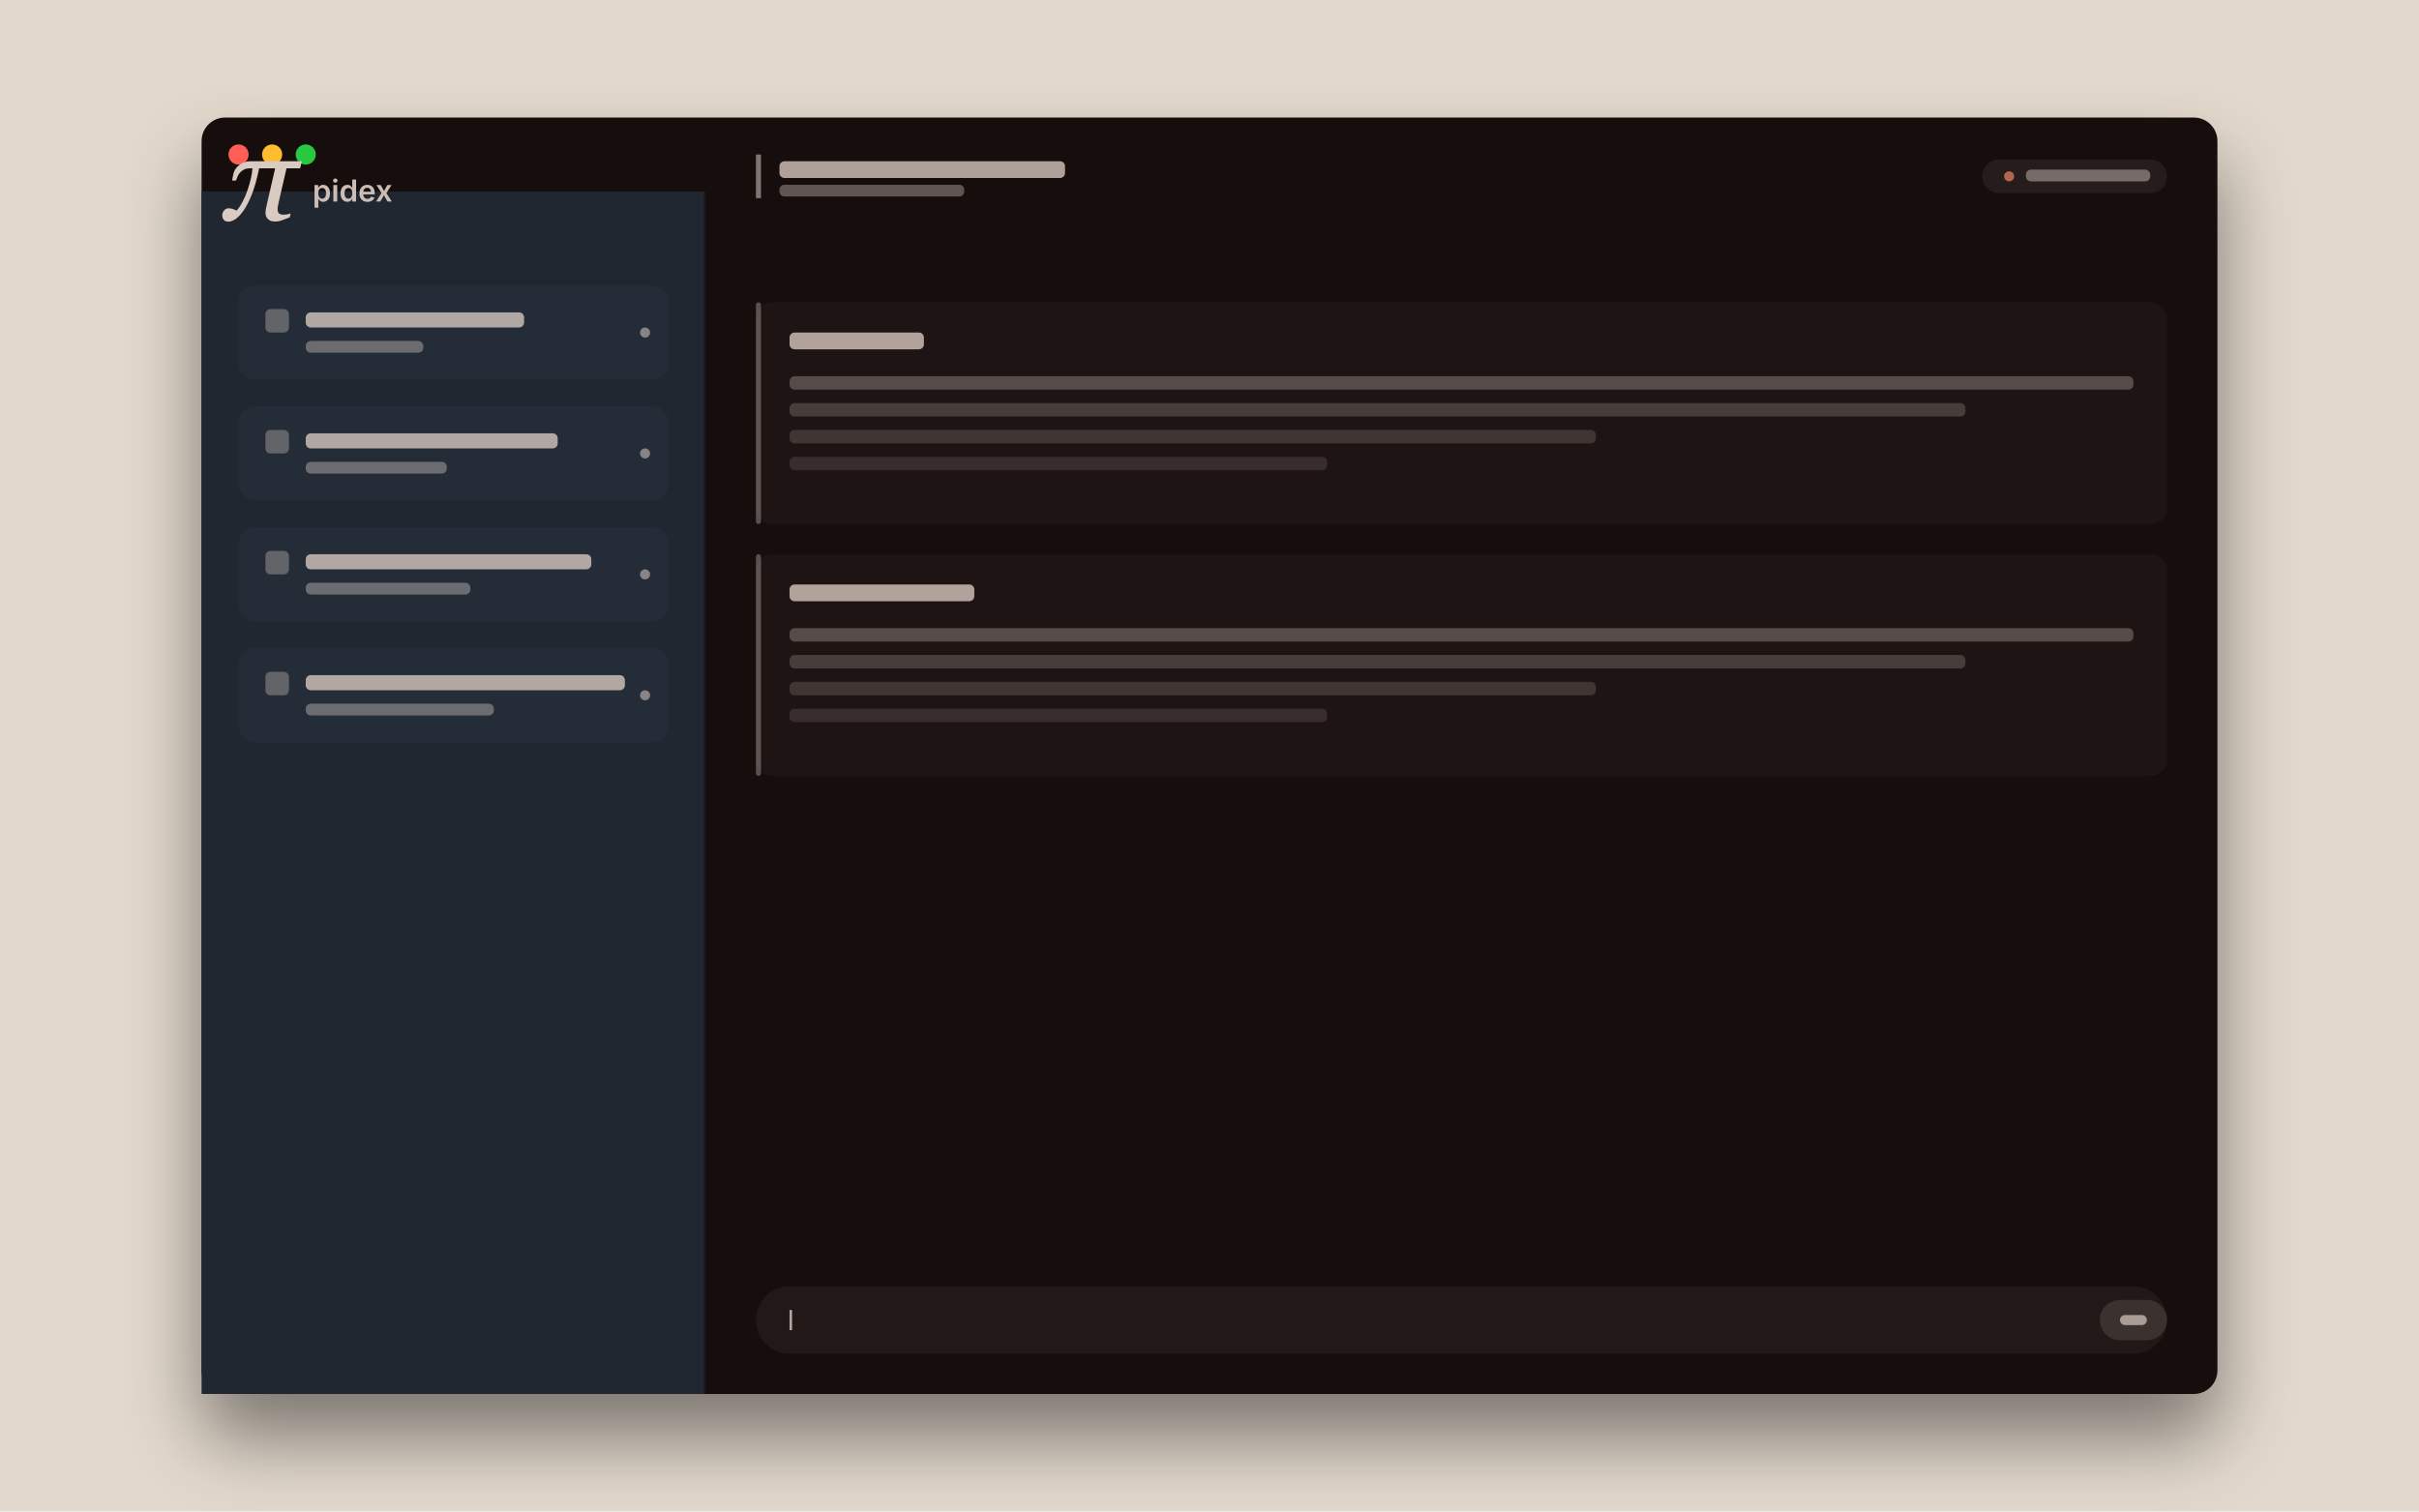
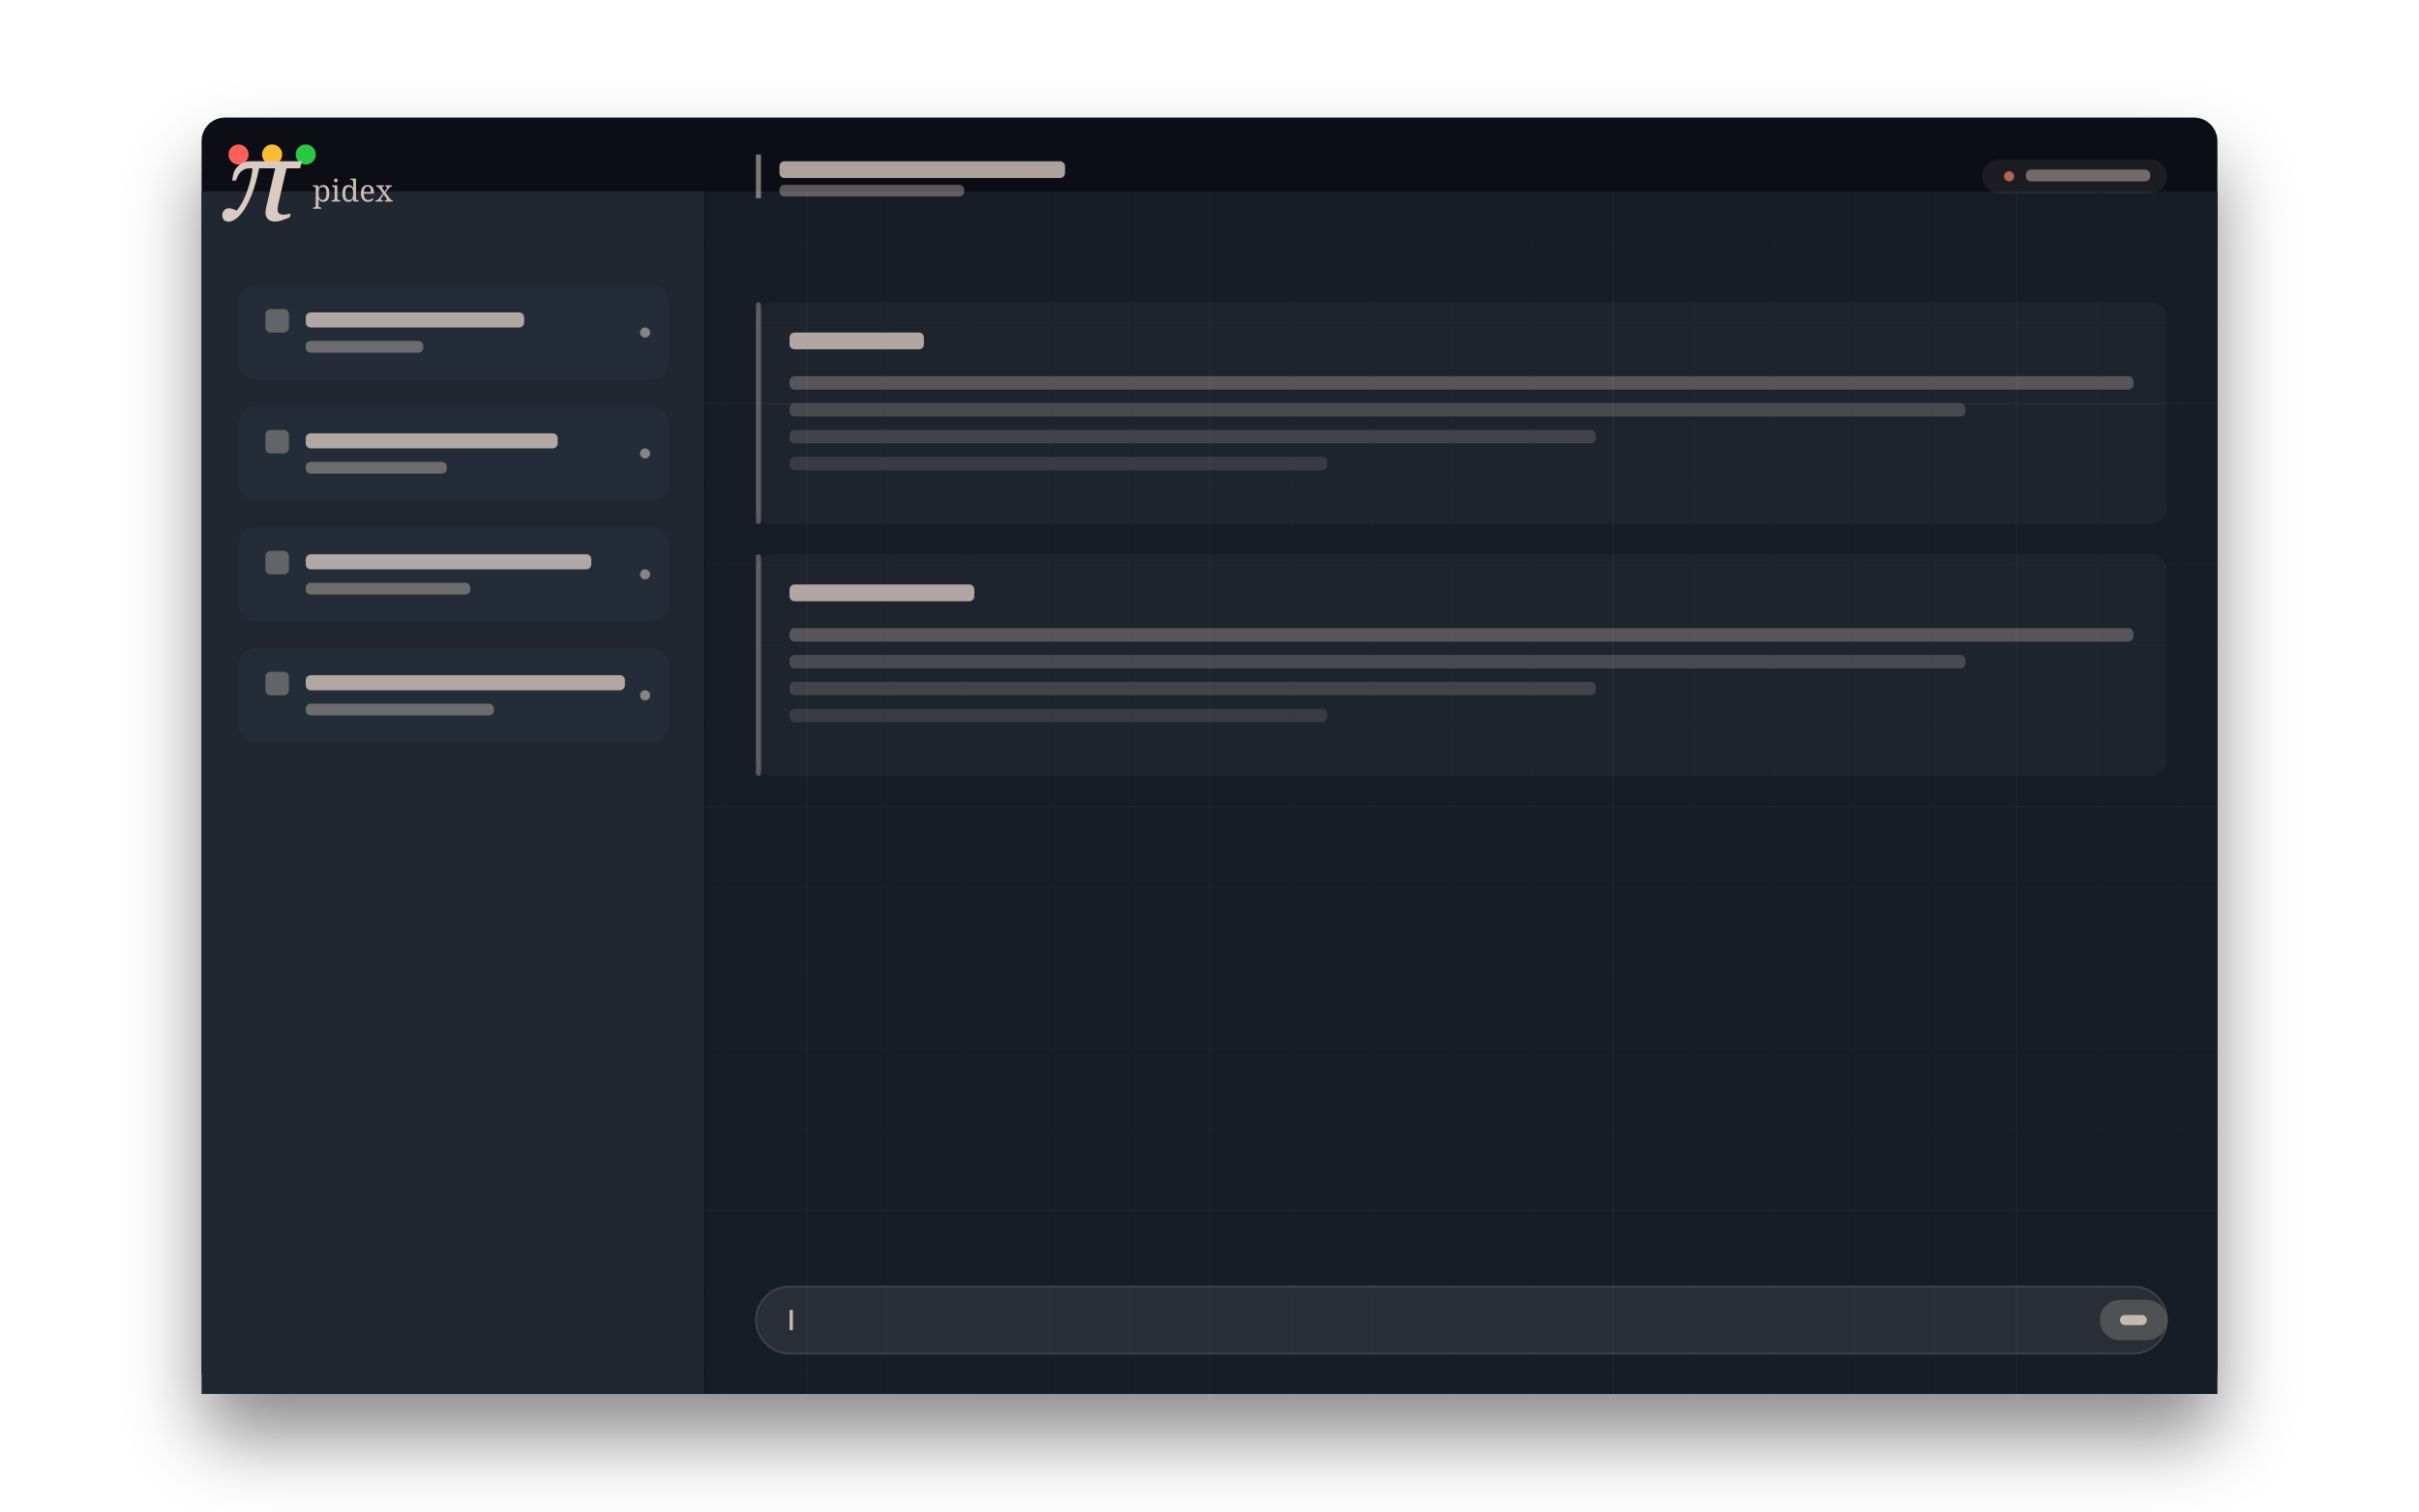
<svg xmlns="http://www.w3.org/2000/svg" viewBox="0 0 1440 900" width="1440" height="900">
  <defs>
    <filter id="ds" x="-10%" y="-10%" width="120%" height="125%">
      <feGaussianBlur in="SourceAlpha" stdDeviation="22" />
      <feOffset dx="0" dy="26" result="o" />
      <feComponentTransfer in="o" result="o2">
        <feFuncA type="linear" slope="0.45" />
      </feComponentTransfer>
      <feMerge>
        <feMergeNode in="o2" />
        <feMergeNode in="SourceGraphic" />
      </feMerge>
    </filter>
+     <pattern id="blueprint_minor" width="48" height="48" patternUnits="userSpaceOnUse">
+       <path d="M 48 0 L 0 0 0 48" fill="none" stroke="rgba(255,255,255,0.018)" stroke-width="0.5" />
+     </pattern>
+     <pattern id="blueprint_major" width="240" height="240" patternUnits="userSpaceOnUse">
+       <path d="M 240 0 L 0 0 0 240" fill="none" stroke="rgba(255,255,255,0.05)" stroke-width="0.75" />
+     </pattern>
+     <clipPath id="pane_clip">
+       <rect x="420" y="114" width="900" height="716" />
+     </clipPath>
  </defs>
-   <rect x="0" y="0" width="1440" height="900" fill="#E2D8CC" />
  <g filter="url(#ds)">
-     <rect x="120" y="70" width="1200" height="760" rx="14" ry="14" fill="#13110f" />
+     <rect x="120" y="70" width="1200" height="760" rx="14" ry="14" fill="#0d1116" />
  </g>
  <circle cx="142" cy="92" r="6" fill="#FF5F57" />
  <circle cx="162" cy="92" r="6" fill="#FEBC2E" />
  <circle cx="182" cy="92" r="6" fill="#28C840" />
  <rect x="120" y="114" width="300" height="716" fill="#212730" />
  <rect x="419" y="114" width="1" height="716" fill="#000" opacity="0.35" />
  <g transform="translate(156 114) scale(0.036 -0.036) translate(-636.5 -480.5)">
    <path d="M1295 980 1266 863H1041L919 335Q912 306 902.5 259.5Q893 213 893 194Q893 137 918.0 116.5Q943 96 1000 96Q1019 96 1054.5 102.5Q1090 109 1109 116L1094 52Q1004 16 954.0 -0.5Q904 -17 853 -17Q773 -17 733.0 24.5Q693 66 693 127Q693 149 697.5 175.5Q702 202 710 241L853 863H588Q535 600 466.5 429.5Q398 259 328 161Q259 64 195.5 22.5Q132 -19 84 -19Q27 -19 2.5 12.5Q-22 44 -22 89Q-22 128 7.0 165.0Q36 202 88 202Q115 202 149.0 191.5Q183 181 216 163Q326 292 398.0 508.0Q470 724 477 863H430Q383 863 344.5 845.5Q306 828 277 798Q250 770 232.5 730.0Q215 690 205 661H142Q146 693 150.5 715.0Q155 737 164 779Q184 859 261.0 919.5Q338 980 438 980Z" fill="#dacbc2" />
  </g>
-   <text x="186" y="120" font-family="-apple-system, BlinkMacSystemFont, 'SF Pro Text', sans-serif" font-size="18" font-weight="600" fill="#dacbc2" opacity="0.92">pidex</text>
+   <text x="186" y="120" font-family="Georgia, 'Plantin MT Pro', serif" font-size="18" font-weight="500" fill="#dacbc2" opacity="0.92">pidex</text>
+   <g clip-path="url(#pane_clip)">
+     <rect x="420" y="114" width="900" height="716" fill="#161d27" />
+     <rect x="420" y="114" width="900" height="716" fill="url(#blueprint_minor)" />
+     <rect x="420" y="114" width="900" height="716" fill="url(#blueprint_major)" />
+   </g>
  <rect x="142" y="170" width="256" height="56" rx="10" fill="#252f3d" opacity="0.55" />
  <rect x="158" y="184" width="14" height="14" rx="3" fill="#dacbc2" opacity="0.35" />
  <rect x="182" y="186" width="130" height="9" rx="3" fill="#dacbc2" opacity="0.78" />
  <rect x="182" y="203" width="70" height="7" rx="3" fill="#dacbc2" opacity="0.40" />
  <circle cx="384" cy="198" r="3" fill="#dacbc2" opacity="0.55" />
  <rect x="142" y="242" width="256" height="56" rx="10" fill="#252f3d" opacity="0.55" />
  <rect x="158" y="256" width="14" height="14" rx="3" fill="#dacbc2" opacity="0.35" />
  <rect x="182" y="258" width="150" height="9" rx="3" fill="#dacbc2" opacity="0.78" />
  <rect x="182" y="275" width="84" height="7" rx="3" fill="#dacbc2" opacity="0.40" />
  <circle cx="384" cy="270" r="3" fill="#dacbc2" opacity="0.55" />
  <rect x="142" y="314" width="256" height="56" rx="10" fill="#252f3d" opacity="0.55" />
  <rect x="158" y="328" width="14" height="14" rx="3" fill="#dacbc2" opacity="0.35" />
  <rect x="182" y="330" width="170" height="9" rx="3" fill="#dacbc2" opacity="0.78" />
  <rect x="182" y="347" width="98" height="7" rx="3" fill="#dacbc2" opacity="0.40" />
  <circle cx="384" cy="342" r="3" fill="#dacbc2" opacity="0.55" />
  <rect x="142" y="386" width="256" height="56" rx="10" fill="#252f3d" opacity="0.55" />
  <rect x="158" y="400" width="14" height="14" rx="3" fill="#dacbc2" opacity="0.35" />
  <rect x="182" y="402" width="190" height="9" rx="3" fill="#dacbc2" opacity="0.78" />
  <rect x="182" y="419" width="112" height="7" rx="3" fill="#dacbc2" opacity="0.40" />
  <circle cx="384" cy="414" r="3" fill="#dacbc2" opacity="0.55" />
  <rect x="450" y="92" width="3" height="26" fill="#dacbc2" opacity="0.55" />
  <rect x="464" y="96" width="170" height="10" rx="3" fill="#dacbc2" opacity="0.78" />
  <rect x="464" y="110" width="110" height="7" rx="3" fill="#dacbc2" opacity="0.38" />
  <rect x="1180" y="95" width="110" height="20" rx="10" fill="#dacbc2" opacity="0.08" />
  <circle cx="1196" cy="105" r="3" fill="#b86b52" opacity="0.95" />
  <rect x="1206" y="101" width="74" height="7" rx="3" fill="#dacbc2" opacity="0.45" />
  <rect x="450" y="180" width="840" height="132" rx="10" fill="#dacbc2" opacity="0.04" />
  <rect x="450" y="180" width="3" height="132" rx="1.5" fill="#dacbc2" opacity="0.35" />
  <rect x="470" y="198" width="80" height="10" rx="3" fill="#dacbc2" opacity="0.78" />
  <rect x="470" y="224" width="800" height="8" rx="3" fill="#dacbc2" opacity="0.30" />
  <rect x="470" y="240" width="700" height="8" rx="3" fill="#dacbc2" opacity="0.22" />
  <rect x="470" y="256" width="480" height="8" rx="3" fill="#dacbc2" opacity="0.18" />
  <rect x="470" y="272" width="320" height="8" rx="3" fill="#dacbc2" opacity="0.14" />
  <rect x="450" y="330" width="840" height="132" rx="10" fill="#dacbc2" opacity="0.04" />
  <rect x="450" y="330" width="3" height="132" rx="1.5" fill="#dacbc2" opacity="0.35" />
  <rect x="470" y="348" width="110" height="10" rx="3" fill="#dacbc2" opacity="0.78" />
  <rect x="470" y="374" width="800" height="8" rx="3" fill="#dacbc2" opacity="0.30" />
  <rect x="470" y="390" width="700" height="8" rx="3" fill="#dacbc2" opacity="0.22" />
  <rect x="470" y="406" width="480" height="8" rx="3" fill="#dacbc2" opacity="0.18" />
  <rect x="470" y="422" width="320" height="8" rx="3" fill="#dacbc2" opacity="0.14" />
-   <rect x="450" y="766" width="840" height="40" rx="20" fill="#dacbc2" opacity="0.06" />
-   <rect x="470" y="780" width="1.5" height="12" fill="#dacbc2" opacity="0.8" />
-   <rect x="1250" y="774" width="40" height="24" rx="12" fill="#dacbc2" opacity="0.14" />
-   <rect x="1262" y="783" width="16" height="6" rx="3" fill="#dacbc2" opacity="0.7" />
+   <rect x="450" y="766" width="840" height="40" rx="20" fill="#dacbc2" opacity="0.10" />
+   <rect x="450" y="766" width="840" height="40" rx="20" fill="none" stroke="#dacbc2" stroke-opacity="0.18" stroke-width="1" />
+   <rect x="470" y="780" width="2" height="12" fill="#dacbc2" opacity="0.85" />
+   <rect x="1250" y="774" width="40" height="24" rx="12" fill="#dacbc2" opacity="0.22" />
+   <rect x="1262" y="783" width="16" height="6" rx="3" fill="#dacbc2" opacity="0.85" />
</svg>
